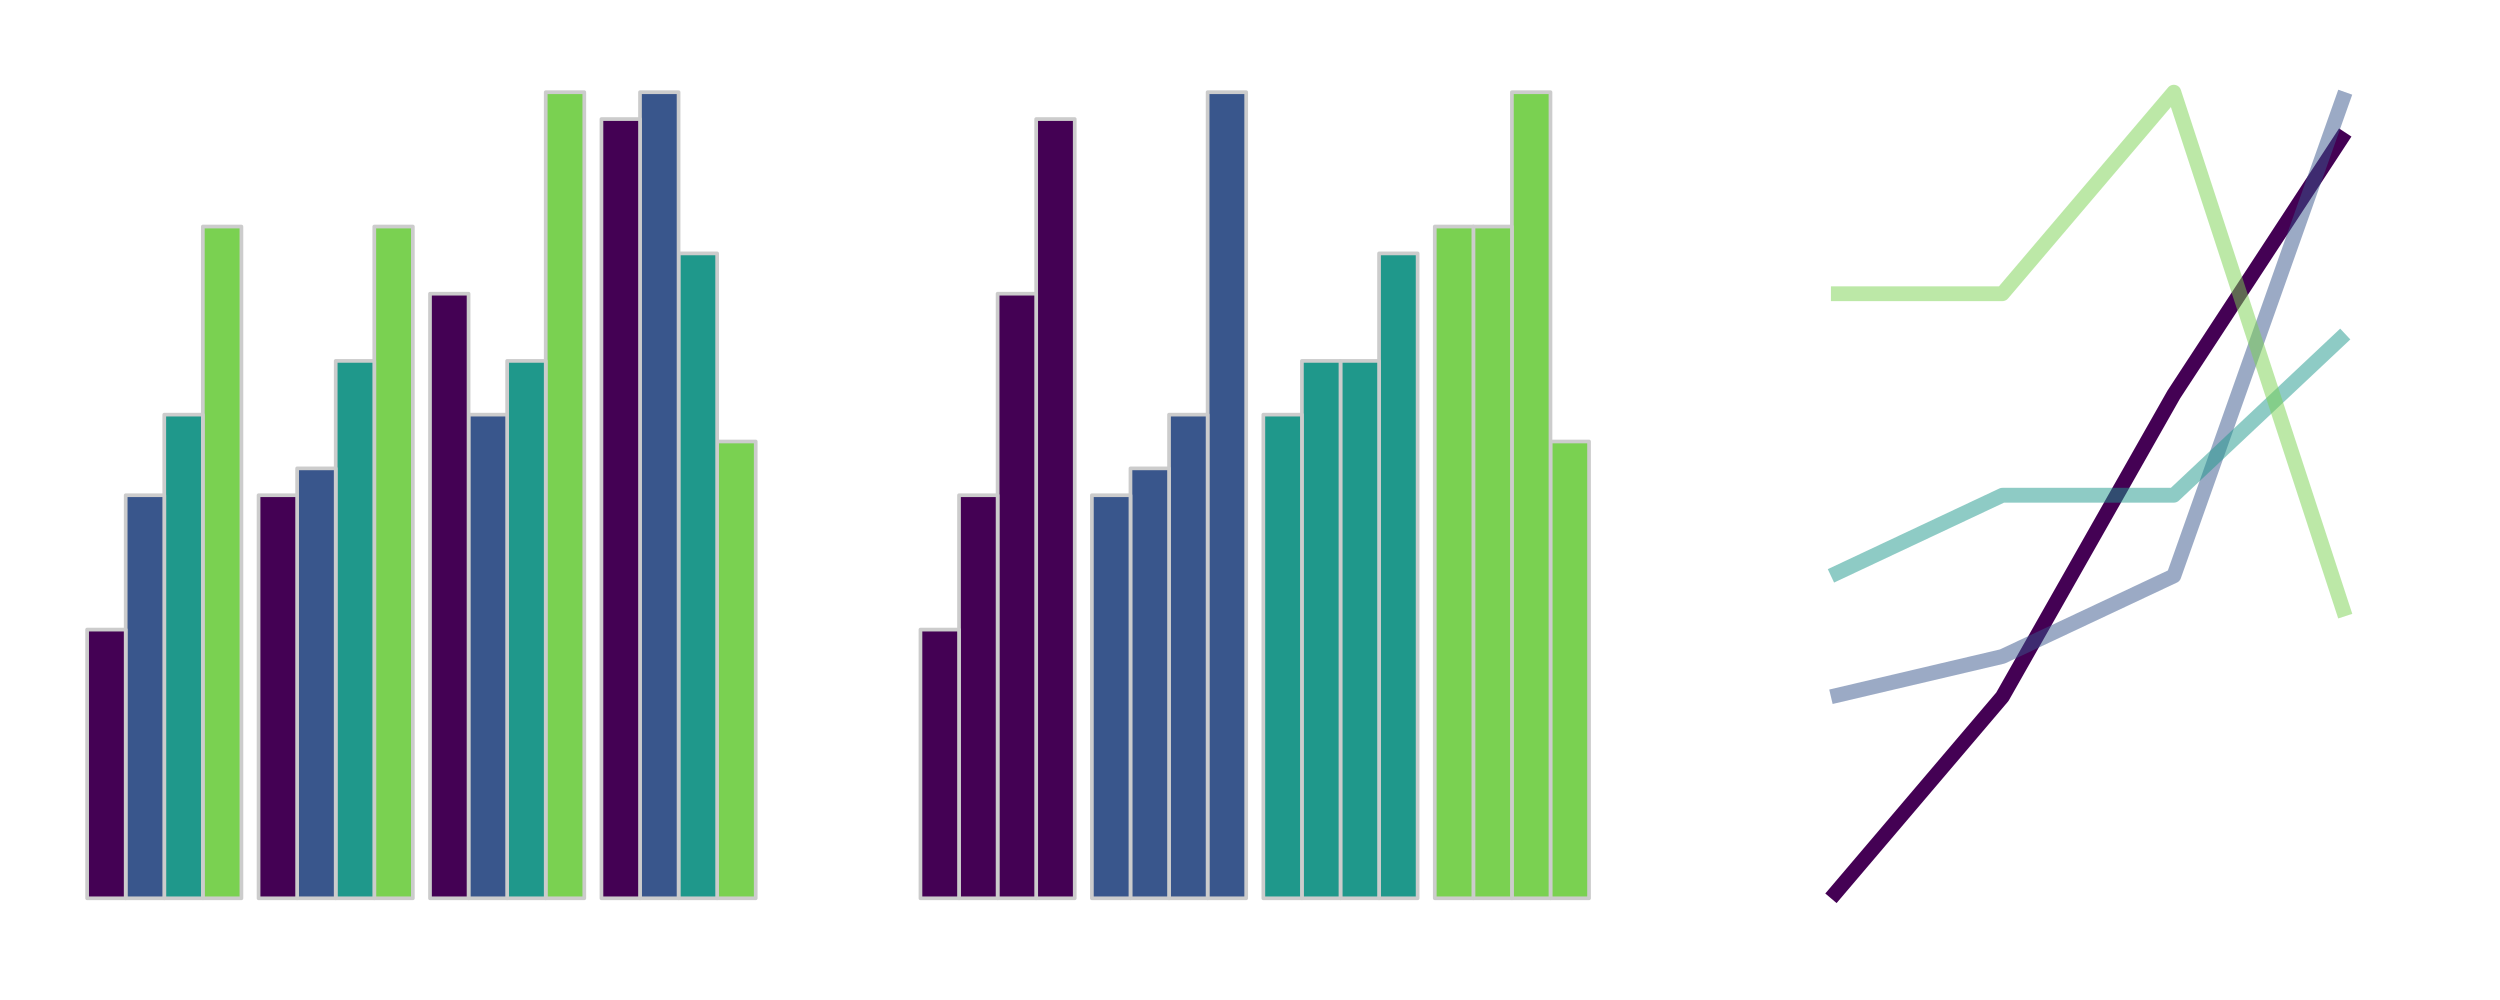
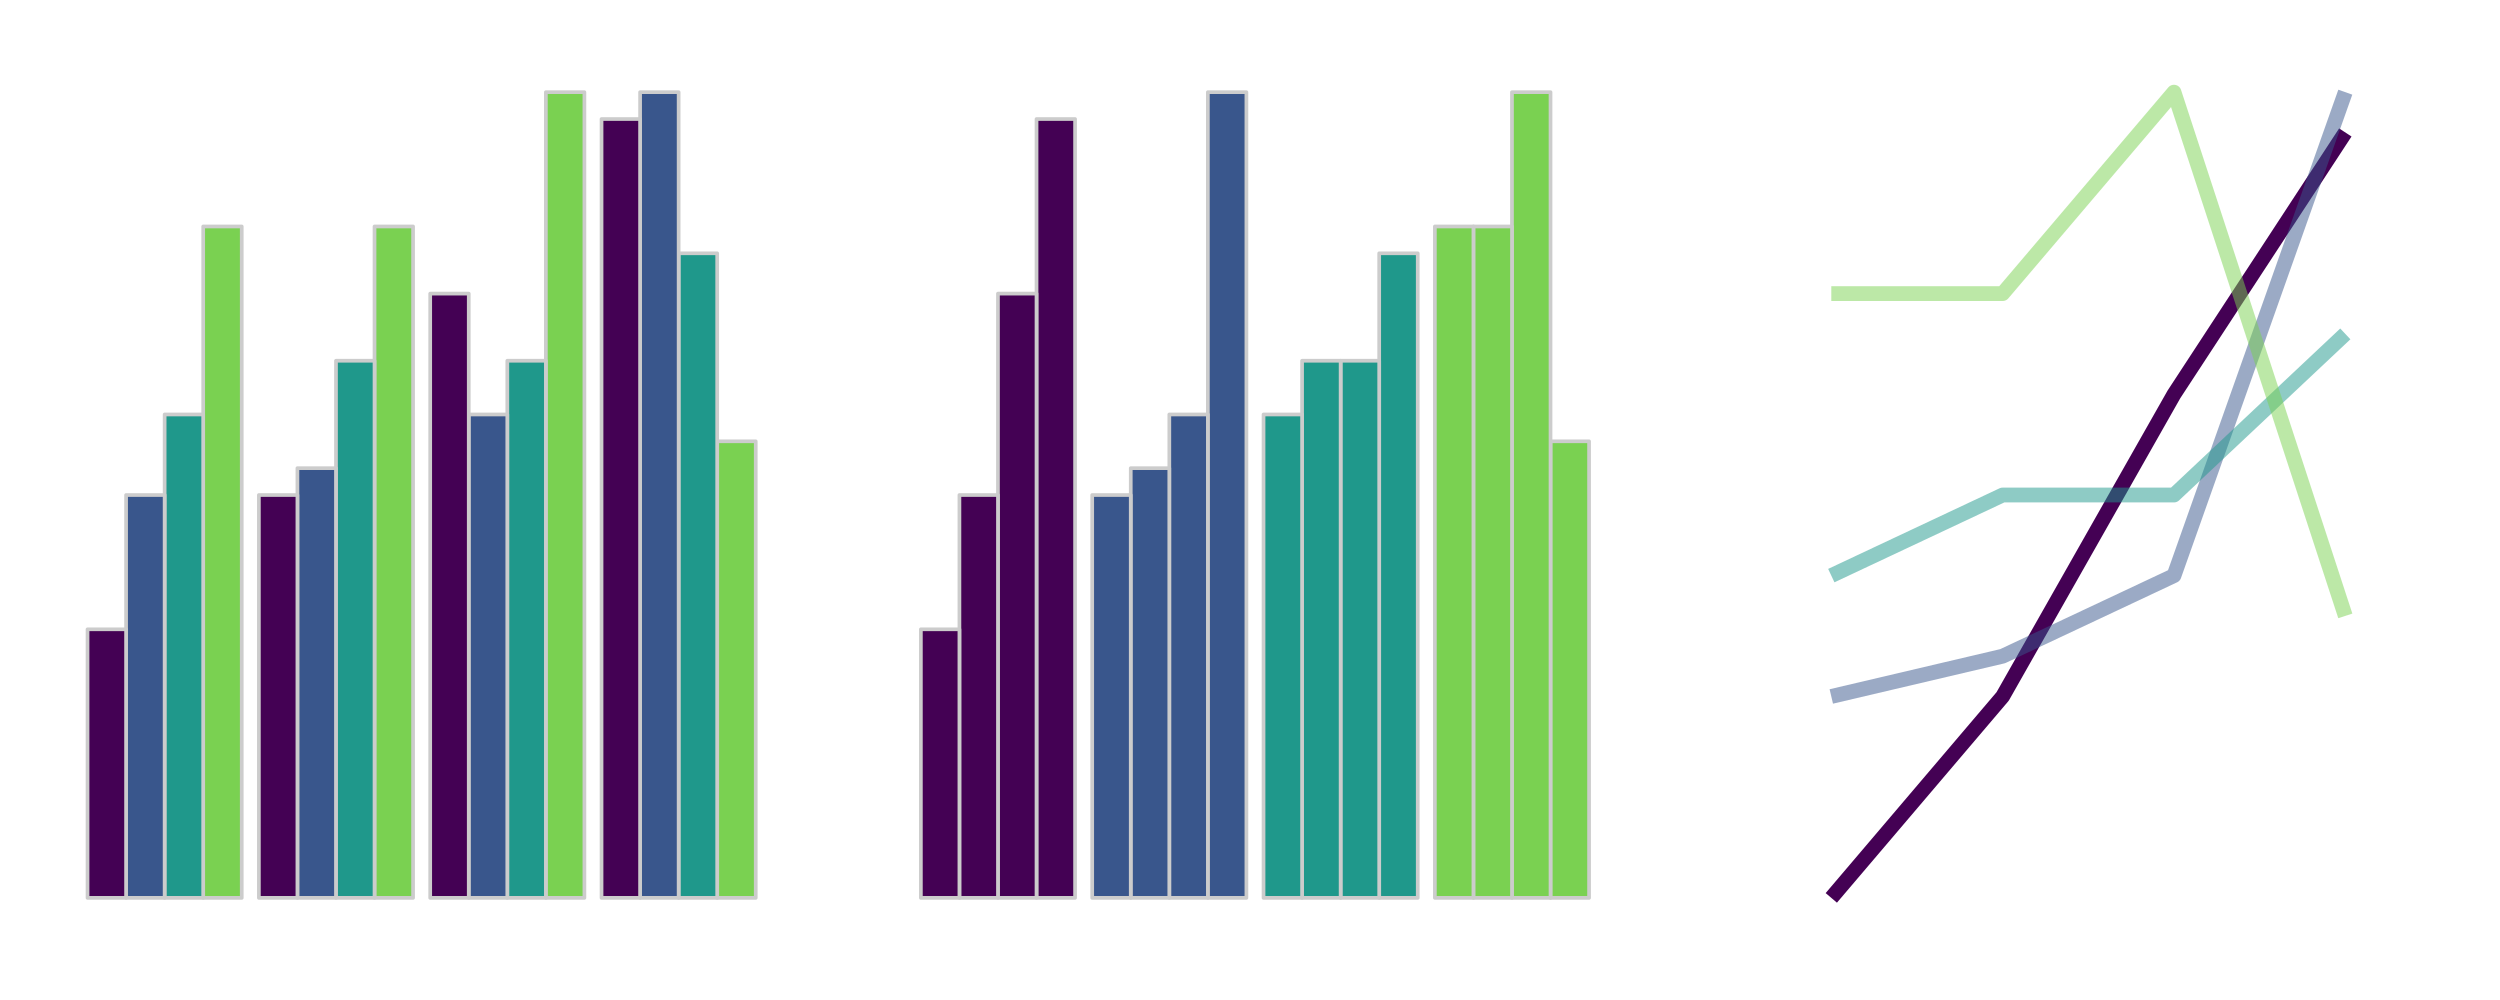
<svg xmlns="http://www.w3.org/2000/svg" width="720pt" height="288pt" viewBox="0 0 720 288" version="1.1">
-   <defs>
-     <clipPath id="clip1">
-       <path d="M 17.684 14.945 L 226.055 14.945 L 226.055 271.316 L 17.684 271.316 Z M 17.684 14.945 " />
-     </clipPath>
-     <clipPath id="clip2">
-       <path d="M 257.684 14.945 L 466.055 14.945 L 466.055 271.316 L 257.684 271.316 Z M 257.684 14.945 " />
-     </clipPath>
-     <clipPath id="clip3">
-       <path d="M 497.684 14.945 L 706.055 14.945 L 706.055 271.316 L 497.684 271.316 Z M 497.684 14.945 " />
-     </clipPath>
-   </defs>
-   <g id="surface29">
+   <g id="surface31">
    <rect x="0" y="0" width="720" height="288" style="fill:rgb(100%,100%,100%);fill-opacity:1;stroke:none;" />
-     <g clip-path="url(#clip1)" clip-rule="nonzero">
-       <path style="fill-rule:nonzero;fill:rgb(47.843%,81.961%,31.765%);fill-opacity:1;stroke-width:1.067;stroke-linecap:butt;stroke-linejoin:round;stroke:rgb(80%,80%,80%);stroke-opacity:1;stroke-miterlimit:10;" d="M 58.418 258.707 L 69.527 258.707 L 69.527 65.242 L 58.418 65.242 Z M 58.418 258.707 " />
-       <path style="fill-rule:nonzero;fill:rgb(12.157%,59.608%,54.51%);fill-opacity:1;stroke-width:1.067;stroke-linecap:butt;stroke-linejoin:round;stroke:rgb(80%,80%,80%);stroke-opacity:1;stroke-miterlimit:10;" d="M 47.309 258.707 L 58.418 258.707 L 58.418 119.414 L 47.309 119.414 Z M 47.309 258.707 " />
-       <path style="fill-rule:nonzero;fill:rgb(22.353%,33.725%,54.902%);fill-opacity:1;stroke-width:1.067;stroke-linecap:butt;stroke-linejoin:round;stroke:rgb(80%,80%,80%);stroke-opacity:1;stroke-miterlimit:10;" d="M 36.199 258.707 L 47.309 258.707 L 47.309 142.629 L 36.199 142.629 Z M 36.199 258.707 " />
-       <path style="fill-rule:nonzero;fill:rgb(26.667%,0.392%,32.941%);fill-opacity:1;stroke-width:1.067;stroke-linecap:butt;stroke-linejoin:round;stroke:rgb(80%,80%,80%);stroke-opacity:1;stroke-miterlimit:10;" d="M 25.09 258.707 L 36.199 258.707 L 36.199 181.32 L 25.09 181.32 Z M 25.09 258.707 " />
-       <path style="fill-rule:nonzero;fill:rgb(47.843%,81.961%,31.765%);fill-opacity:1;stroke-width:1.067;stroke-linecap:butt;stroke-linejoin:round;stroke:rgb(80%,80%,80%);stroke-opacity:1;stroke-miterlimit:10;" d="M 107.793 258.707 L 118.902 258.707 L 118.902 65.242 L 107.793 65.242 Z M 107.793 258.707 " />
-       <path style="fill-rule:nonzero;fill:rgb(12.157%,59.608%,54.51%);fill-opacity:1;stroke-width:1.067;stroke-linecap:butt;stroke-linejoin:round;stroke:rgb(80%,80%,80%);stroke-opacity:1;stroke-miterlimit:10;" d="M 96.684 258.707 L 107.793 258.707 L 107.793 103.938 L 96.684 103.938 Z M 96.684 258.707 " />
-       <path style="fill-rule:nonzero;fill:rgb(22.353%,33.725%,54.902%);fill-opacity:1;stroke-width:1.067;stroke-linecap:butt;stroke-linejoin:round;stroke:rgb(80%,80%,80%);stroke-opacity:1;stroke-miterlimit:10;" d="M 85.574 258.707 L 96.684 258.707 L 96.684 134.891 L 85.574 134.891 Z M 85.574 258.707 " />
-       <path style="fill-rule:nonzero;fill:rgb(26.667%,0.392%,32.941%);fill-opacity:1;stroke-width:1.067;stroke-linecap:butt;stroke-linejoin:round;stroke:rgb(80%,80%,80%);stroke-opacity:1;stroke-miterlimit:10;" d="M 74.465 258.707 L 85.574 258.707 L 85.574 142.629 L 74.465 142.629 Z M 74.465 258.707 " />
-       <path style="fill-rule:nonzero;fill:rgb(47.843%,81.961%,31.765%);fill-opacity:1;stroke-width:1.067;stroke-linecap:butt;stroke-linejoin:round;stroke:rgb(80%,80%,80%);stroke-opacity:1;stroke-miterlimit:10;" d="M 157.168 258.707 L 168.277 258.707 L 168.277 26.551 L 157.168 26.551 Z M 157.168 258.707 " />
-       <path style="fill-rule:nonzero;fill:rgb(12.157%,59.608%,54.51%);fill-opacity:1;stroke-width:1.067;stroke-linecap:butt;stroke-linejoin:round;stroke:rgb(80%,80%,80%);stroke-opacity:1;stroke-miterlimit:10;" d="M 146.059 258.707 L 157.168 258.707 L 157.168 103.938 L 146.059 103.938 Z M 146.059 258.707 " />
-       <path style="fill-rule:nonzero;fill:rgb(22.353%,33.725%,54.902%);fill-opacity:1;stroke-width:1.067;stroke-linecap:butt;stroke-linejoin:round;stroke:rgb(80%,80%,80%);stroke-opacity:1;stroke-miterlimit:10;" d="M 134.949 258.707 L 146.059 258.707 L 146.059 119.414 L 134.949 119.414 Z M 134.949 258.707 " />
-       <path style="fill-rule:nonzero;fill:rgb(26.667%,0.392%,32.941%);fill-opacity:1;stroke-width:1.067;stroke-linecap:butt;stroke-linejoin:round;stroke:rgb(80%,80%,80%);stroke-opacity:1;stroke-miterlimit:10;" d="M 123.84 258.707 L 134.949 258.707 L 134.949 84.59 L 123.84 84.59 Z M 123.84 258.707 " />
-       <path style="fill-rule:nonzero;fill:rgb(47.843%,81.961%,31.765%);fill-opacity:1;stroke-width:1.067;stroke-linecap:butt;stroke-linejoin:round;stroke:rgb(80%,80%,80%);stroke-opacity:1;stroke-miterlimit:10;" d="M 206.539 258.707 L 217.648 258.707 L 217.648 127.152 L 206.539 127.152 Z M 206.539 258.707 " />
-       <path style="fill-rule:nonzero;fill:rgb(12.157%,59.608%,54.51%);fill-opacity:1;stroke-width:1.067;stroke-linecap:butt;stroke-linejoin:round;stroke:rgb(80%,80%,80%);stroke-opacity:1;stroke-miterlimit:10;" d="M 195.43 258.707 L 206.539 258.707 L 206.539 72.98 L 195.43 72.98 Z M 195.43 258.707 " />
-       <path style="fill-rule:nonzero;fill:rgb(22.353%,33.725%,54.902%);fill-opacity:1;stroke-width:1.067;stroke-linecap:butt;stroke-linejoin:round;stroke:rgb(80%,80%,80%);stroke-opacity:1;stroke-miterlimit:10;" d="M 184.32 258.707 L 195.43 258.707 L 195.43 26.551 L 184.32 26.551 Z M 184.32 258.707 " />
-       <path style="fill-rule:nonzero;fill:rgb(26.667%,0.392%,32.941%);fill-opacity:1;stroke-width:1.067;stroke-linecap:butt;stroke-linejoin:round;stroke:rgb(80%,80%,80%);stroke-opacity:1;stroke-miterlimit:10;" d="M 173.215 258.707 L 184.324 258.707 L 184.324 34.289 L 173.215 34.289 Z M 173.215 258.707 " />
-     </g>
-     <g clip-path="url(#clip2)" clip-rule="nonzero">
-       <path style="fill-rule:nonzero;fill:rgb(26.667%,0.392%,32.941%);fill-opacity:1;stroke-width:1.067;stroke-linecap:butt;stroke-linejoin:round;stroke:rgb(80%,80%,80%);stroke-opacity:1;stroke-miterlimit:10;" d="M 298.418 258.707 L 309.527 258.707 L 309.527 34.289 L 298.418 34.289 Z M 298.418 258.707 " />
-       <path style="fill-rule:nonzero;fill:rgb(26.667%,0.392%,32.941%);fill-opacity:1;stroke-width:1.067;stroke-linecap:butt;stroke-linejoin:round;stroke:rgb(80%,80%,80%);stroke-opacity:1;stroke-miterlimit:10;" d="M 287.309 258.707 L 298.418 258.707 L 298.418 84.59 L 287.309 84.59 Z M 287.309 258.707 " />
-       <path style="fill-rule:nonzero;fill:rgb(26.667%,0.392%,32.941%);fill-opacity:1;stroke-width:1.067;stroke-linecap:butt;stroke-linejoin:round;stroke:rgb(80%,80%,80%);stroke-opacity:1;stroke-miterlimit:10;" d="M 276.199 258.707 L 287.309 258.707 L 287.309 142.629 L 276.199 142.629 Z M 276.199 258.707 " />
-       <path style="fill-rule:nonzero;fill:rgb(26.667%,0.392%,32.941%);fill-opacity:1;stroke-width:1.067;stroke-linecap:butt;stroke-linejoin:round;stroke:rgb(80%,80%,80%);stroke-opacity:1;stroke-miterlimit:10;" d="M 265.09 258.707 L 276.199 258.707 L 276.199 181.32 L 265.09 181.32 Z M 265.09 258.707 " />
-       <path style="fill-rule:nonzero;fill:rgb(22.353%,33.725%,54.902%);fill-opacity:1;stroke-width:1.067;stroke-linecap:butt;stroke-linejoin:round;stroke:rgb(80%,80%,80%);stroke-opacity:1;stroke-miterlimit:10;" d="M 347.793 258.707 L 358.902 258.707 L 358.902 26.551 L 347.793 26.551 Z M 347.793 258.707 " />
-       <path style="fill-rule:nonzero;fill:rgb(22.353%,33.725%,54.902%);fill-opacity:1;stroke-width:1.067;stroke-linecap:butt;stroke-linejoin:round;stroke:rgb(80%,80%,80%);stroke-opacity:1;stroke-miterlimit:10;" d="M 336.684 258.707 L 347.793 258.707 L 347.793 119.414 L 336.684 119.414 Z M 336.684 258.707 " />
-       <path style="fill-rule:nonzero;fill:rgb(22.353%,33.725%,54.902%);fill-opacity:1;stroke-width:1.067;stroke-linecap:butt;stroke-linejoin:round;stroke:rgb(80%,80%,80%);stroke-opacity:1;stroke-miterlimit:10;" d="M 325.574 258.707 L 336.684 258.707 L 336.684 134.891 L 325.574 134.891 Z M 325.574 258.707 " />
-       <path style="fill-rule:nonzero;fill:rgb(22.353%,33.725%,54.902%);fill-opacity:1;stroke-width:1.067;stroke-linecap:butt;stroke-linejoin:round;stroke:rgb(80%,80%,80%);stroke-opacity:1;stroke-miterlimit:10;" d="M 314.465 258.707 L 325.574 258.707 L 325.574 142.629 L 314.465 142.629 Z M 314.465 258.707 " />
-       <path style="fill-rule:nonzero;fill:rgb(12.157%,59.608%,54.51%);fill-opacity:1;stroke-width:1.067;stroke-linecap:butt;stroke-linejoin:round;stroke:rgb(80%,80%,80%);stroke-opacity:1;stroke-miterlimit:10;" d="M 397.168 258.707 L 408.277 258.707 L 408.277 72.98 L 397.168 72.98 Z M 397.168 258.707 " />
-       <path style="fill-rule:nonzero;fill:rgb(12.157%,59.608%,54.51%);fill-opacity:1;stroke-width:1.067;stroke-linecap:butt;stroke-linejoin:round;stroke:rgb(80%,80%,80%);stroke-opacity:1;stroke-miterlimit:10;" d="M 386.059 258.707 L 397.168 258.707 L 397.168 103.938 L 386.059 103.938 Z M 386.059 258.707 " />
-       <path style="fill-rule:nonzero;fill:rgb(12.157%,59.608%,54.51%);fill-opacity:1;stroke-width:1.067;stroke-linecap:butt;stroke-linejoin:round;stroke:rgb(80%,80%,80%);stroke-opacity:1;stroke-miterlimit:10;" d="M 374.949 258.707 L 386.059 258.707 L 386.059 103.938 L 374.949 103.938 Z M 374.949 258.707 " />
-       <path style="fill-rule:nonzero;fill:rgb(12.157%,59.608%,54.51%);fill-opacity:1;stroke-width:1.067;stroke-linecap:butt;stroke-linejoin:round;stroke:rgb(80%,80%,80%);stroke-opacity:1;stroke-miterlimit:10;" d="M 363.84 258.707 L 374.949 258.707 L 374.949 119.414 L 363.84 119.414 Z M 363.84 258.707 " />
-       <path style="fill-rule:nonzero;fill:rgb(47.843%,81.961%,31.765%);fill-opacity:1;stroke-width:1.067;stroke-linecap:butt;stroke-linejoin:round;stroke:rgb(80%,80%,80%);stroke-opacity:1;stroke-miterlimit:10;" d="M 446.539 258.707 L 457.648 258.707 L 457.648 127.152 L 446.539 127.152 Z M 446.539 258.707 " />
-       <path style="fill-rule:nonzero;fill:rgb(47.843%,81.961%,31.765%);fill-opacity:1;stroke-width:1.067;stroke-linecap:butt;stroke-linejoin:round;stroke:rgb(80%,80%,80%);stroke-opacity:1;stroke-miterlimit:10;" d="M 435.43 258.707 L 446.539 258.707 L 446.539 26.551 L 435.43 26.551 Z M 435.43 258.707 " />
-       <path style="fill-rule:nonzero;fill:rgb(47.843%,81.961%,31.765%);fill-opacity:1;stroke-width:1.067;stroke-linecap:butt;stroke-linejoin:round;stroke:rgb(80%,80%,80%);stroke-opacity:1;stroke-miterlimit:10;" d="M 424.32 258.707 L 435.43 258.707 L 435.43 65.242 L 424.32 65.242 Z M 424.32 258.707 " />
-       <path style="fill-rule:nonzero;fill:rgb(47.843%,81.961%,31.765%);fill-opacity:1;stroke-width:1.067;stroke-linecap:butt;stroke-linejoin:round;stroke:rgb(80%,80%,80%);stroke-opacity:1;stroke-miterlimit:10;" d="M 413.215 258.707 L 424.324 258.707 L 424.324 65.242 L 413.215 65.242 Z M 413.215 258.707 " />
-     </g>
-     <g clip-path="url(#clip3)" clip-rule="nonzero">
-       <path style="fill:none;stroke-width:4.268;stroke-linecap:butt;stroke-linejoin:round;stroke:rgb(26.667%,0.392%,32.941%);stroke-opacity:1;stroke-miterlimit:1;" d="M 527.309 258.707 L 576.684 200.668 L 626.059 113.609 L 675.43 38.16 " />
-       <path style="fill:none;stroke-width:4.268;stroke-linecap:butt;stroke-linejoin:round;stroke:rgb(22.353%,33.725%,54.902%);stroke-opacity:0.502;stroke-miterlimit:1;" d="M 527.309 200.668 L 576.684 189.062 L 626.059 165.848 L 675.43 26.551 " />
-       <path style="fill:none;stroke-width:4.268;stroke-linecap:butt;stroke-linejoin:round;stroke:rgb(12.157%,59.608%,54.51%);stroke-opacity:0.502;stroke-miterlimit:1;" d="M 527.309 165.848 L 576.684 142.629 L 626.059 142.629 L 675.43 96.199 " />
-       <path style="fill:none;stroke-width:4.268;stroke-linecap:butt;stroke-linejoin:round;stroke:rgb(47.843%,81.961%,31.765%);stroke-opacity:0.502;stroke-miterlimit:1;" d="M 527.309 84.59 L 576.684 84.59 L 626.059 26.551 L 675.43 177.453 " />
-     </g>
+     <path style="fill-rule:nonzero;fill:rgb(47.843%,81.961%,31.765%);fill-opacity:1;stroke-width:1.067;stroke-linecap:butt;stroke-linejoin:round;stroke:rgb(80%,80%,80%);stroke-opacity:1;stroke-miterlimit:10;" d="M 58.52 258.59 L 69.621 258.59 L 69.621 65.219 L 58.52 65.219 Z M 58.52 258.59 " />
+     <path style="fill-rule:nonzero;fill:rgb(12.157%,59.608%,54.51%);fill-opacity:1;stroke-width:1.067;stroke-linecap:butt;stroke-linejoin:round;stroke:rgb(80%,80%,80%);stroke-opacity:1;stroke-miterlimit:10;" d="M 47.414 258.59 L 58.516 258.59 L 58.516 119.363 L 47.414 119.363 Z M 47.414 258.59 " />
+     <path style="fill-rule:nonzero;fill:rgb(22.353%,33.725%,54.902%);fill-opacity:1;stroke-width:1.067;stroke-linecap:butt;stroke-linejoin:round;stroke:rgb(80%,80%,80%);stroke-opacity:1;stroke-miterlimit:10;" d="M 36.312 258.59 L 47.414 258.59 L 47.414 142.566 L 36.312 142.566 Z M 36.312 258.59 " />
+     <path style="fill-rule:nonzero;fill:rgb(26.667%,0.392%,32.941%);fill-opacity:1;stroke-width:1.067;stroke-linecap:butt;stroke-linejoin:round;stroke:rgb(80%,80%,80%);stroke-opacity:1;stroke-miterlimit:10;" d="M 25.211 258.59 L 36.312 258.59 L 36.312 181.242 L 25.211 181.242 Z M 25.211 258.59 " />
+     <path style="fill-rule:nonzero;fill:rgb(47.843%,81.961%,31.765%);fill-opacity:1;stroke-width:1.067;stroke-linecap:butt;stroke-linejoin:round;stroke:rgb(80%,80%,80%);stroke-opacity:1;stroke-miterlimit:10;" d="M 107.863 258.59 L 118.965 258.59 L 118.965 65.219 L 107.863 65.219 Z M 107.863 258.59 " />
+     <path style="fill-rule:nonzero;fill:rgb(12.157%,59.608%,54.51%);fill-opacity:1;stroke-width:1.067;stroke-linecap:butt;stroke-linejoin:round;stroke:rgb(80%,80%,80%);stroke-opacity:1;stroke-miterlimit:10;" d="M 96.762 258.59 L 107.863 258.59 L 107.863 103.895 L 96.762 103.895 Z M 96.762 258.59 " />
+     <path style="fill-rule:nonzero;fill:rgb(22.353%,33.725%,54.902%);fill-opacity:1;stroke-width:1.067;stroke-linecap:butt;stroke-linejoin:round;stroke:rgb(80%,80%,80%);stroke-opacity:1;stroke-miterlimit:10;" d="M 85.656 258.59 L 96.758 258.59 L 96.758 134.832 L 85.656 134.832 Z M 85.656 258.59 " />
+     <path style="fill-rule:nonzero;fill:rgb(26.667%,0.392%,32.941%);fill-opacity:1;stroke-width:1.067;stroke-linecap:butt;stroke-linejoin:round;stroke:rgb(80%,80%,80%);stroke-opacity:1;stroke-miterlimit:10;" d="M 74.555 258.59 L 85.656 258.59 L 85.656 142.566 L 74.555 142.566 Z M 74.555 258.59 " />
+     <path style="fill-rule:nonzero;fill:rgb(47.843%,81.961%,31.765%);fill-opacity:1;stroke-width:1.067;stroke-linecap:butt;stroke-linejoin:round;stroke:rgb(80%,80%,80%);stroke-opacity:1;stroke-miterlimit:10;" d="M 157.207 258.59 L 168.309 258.59 L 168.309 26.547 L 157.207 26.547 Z M 157.207 258.59 " />
+     <path style="fill-rule:nonzero;fill:rgb(12.157%,59.608%,54.51%);fill-opacity:1;stroke-width:1.067;stroke-linecap:butt;stroke-linejoin:round;stroke:rgb(80%,80%,80%);stroke-opacity:1;stroke-miterlimit:10;" d="M 146.105 258.59 L 157.207 258.59 L 157.207 103.895 L 146.105 103.895 Z M 146.105 258.59 " />
+     <path style="fill-rule:nonzero;fill:rgb(22.353%,33.725%,54.902%);fill-opacity:1;stroke-width:1.067;stroke-linecap:butt;stroke-linejoin:round;stroke:rgb(80%,80%,80%);stroke-opacity:1;stroke-miterlimit:10;" d="M 135 258.59 L 146.102 258.59 L 146.102 119.363 L 135 119.363 Z M 135 258.59 " />
+     <path style="fill-rule:nonzero;fill:rgb(26.667%,0.392%,32.941%);fill-opacity:1;stroke-width:1.067;stroke-linecap:butt;stroke-linejoin:round;stroke:rgb(80%,80%,80%);stroke-opacity:1;stroke-miterlimit:10;" d="M 123.898 258.59 L 135 258.59 L 135 84.559 L 123.898 84.559 Z M 123.898 258.59 " />
+     <path style="fill-rule:nonzero;fill:rgb(47.843%,81.961%,31.765%);fill-opacity:1;stroke-width:1.067;stroke-linecap:butt;stroke-linejoin:round;stroke:rgb(80%,80%,80%);stroke-opacity:1;stroke-miterlimit:10;" d="M 206.551 258.59 L 217.652 258.59 L 217.652 127.098 L 206.551 127.098 Z M 206.551 258.59 " />
+     <path style="fill-rule:nonzero;fill:rgb(12.157%,59.608%,54.51%);fill-opacity:1;stroke-width:1.067;stroke-linecap:butt;stroke-linejoin:round;stroke:rgb(80%,80%,80%);stroke-opacity:1;stroke-miterlimit:10;" d="M 195.449 258.59 L 206.551 258.59 L 206.551 72.953 L 195.449 72.953 Z M 195.449 258.59 " />
+     <path style="fill-rule:nonzero;fill:rgb(22.353%,33.725%,54.902%);fill-opacity:1;stroke-width:1.067;stroke-linecap:butt;stroke-linejoin:round;stroke:rgb(80%,80%,80%);stroke-opacity:1;stroke-miterlimit:10;" d="M 184.348 258.59 L 195.449 258.59 L 195.449 26.547 L 184.348 26.547 Z M 184.348 258.59 " />
+     <path style="fill-rule:nonzero;fill:rgb(26.667%,0.392%,32.941%);fill-opacity:1;stroke-width:1.067;stroke-linecap:butt;stroke-linejoin:round;stroke:rgb(80%,80%,80%);stroke-opacity:1;stroke-miterlimit:10;" d="M 173.242 258.59 L 184.344 258.59 L 184.344 34.281 L 173.242 34.281 Z M 173.242 258.59 " />
+     <path style="fill-rule:nonzero;fill:rgb(26.667%,0.392%,32.941%);fill-opacity:1;stroke-width:1.067;stroke-linecap:butt;stroke-linejoin:round;stroke:rgb(80%,80%,80%);stroke-opacity:1;stroke-miterlimit:10;" d="M 298.52 258.59 L 309.621 258.59 L 309.621 34.281 L 298.52 34.281 Z M 298.52 258.59 " />
+     <path style="fill-rule:nonzero;fill:rgb(26.667%,0.392%,32.941%);fill-opacity:1;stroke-width:1.067;stroke-linecap:butt;stroke-linejoin:round;stroke:rgb(80%,80%,80%);stroke-opacity:1;stroke-miterlimit:10;" d="M 287.414 258.59 L 298.516 258.59 L 298.516 84.559 L 287.414 84.559 Z M 287.414 258.59 " />
+     <path style="fill-rule:nonzero;fill:rgb(26.667%,0.392%,32.941%);fill-opacity:1;stroke-width:1.067;stroke-linecap:butt;stroke-linejoin:round;stroke:rgb(80%,80%,80%);stroke-opacity:1;stroke-miterlimit:10;" d="M 276.312 258.59 L 287.414 258.59 L 287.414 142.566 L 276.312 142.566 Z M 276.312 258.59 " />
+     <path style="fill-rule:nonzero;fill:rgb(26.667%,0.392%,32.941%);fill-opacity:1;stroke-width:1.067;stroke-linecap:butt;stroke-linejoin:round;stroke:rgb(80%,80%,80%);stroke-opacity:1;stroke-miterlimit:10;" d="M 265.211 258.59 L 276.312 258.59 L 276.312 181.242 L 265.211 181.242 Z M 265.211 258.59 " />
+     <path style="fill-rule:nonzero;fill:rgb(22.353%,33.725%,54.902%);fill-opacity:1;stroke-width:1.067;stroke-linecap:butt;stroke-linejoin:round;stroke:rgb(80%,80%,80%);stroke-opacity:1;stroke-miterlimit:10;" d="M 347.863 258.59 L 358.965 258.59 L 358.965 26.547 L 347.863 26.547 Z M 347.863 258.59 " />
+     <path style="fill-rule:nonzero;fill:rgb(22.353%,33.725%,54.902%);fill-opacity:1;stroke-width:1.067;stroke-linecap:butt;stroke-linejoin:round;stroke:rgb(80%,80%,80%);stroke-opacity:1;stroke-miterlimit:10;" d="M 336.762 258.59 L 347.863 258.59 L 347.863 119.363 L 336.762 119.363 Z M 336.762 258.59 " />
+     <path style="fill-rule:nonzero;fill:rgb(22.353%,33.725%,54.902%);fill-opacity:1;stroke-width:1.067;stroke-linecap:butt;stroke-linejoin:round;stroke:rgb(80%,80%,80%);stroke-opacity:1;stroke-miterlimit:10;" d="M 325.656 258.59 L 336.758 258.59 L 336.758 134.832 L 325.656 134.832 Z M 325.656 258.59 " />
+     <path style="fill-rule:nonzero;fill:rgb(22.353%,33.725%,54.902%);fill-opacity:1;stroke-width:1.067;stroke-linecap:butt;stroke-linejoin:round;stroke:rgb(80%,80%,80%);stroke-opacity:1;stroke-miterlimit:10;" d="M 314.555 258.59 L 325.656 258.59 L 325.656 142.566 L 314.555 142.566 Z M 314.555 258.59 " />
+     <path style="fill-rule:nonzero;fill:rgb(12.157%,59.608%,54.51%);fill-opacity:1;stroke-width:1.067;stroke-linecap:butt;stroke-linejoin:round;stroke:rgb(80%,80%,80%);stroke-opacity:1;stroke-miterlimit:10;" d="M 397.207 258.59 L 408.309 258.59 L 408.309 72.953 L 397.207 72.953 Z M 397.207 258.59 " />
+     <path style="fill-rule:nonzero;fill:rgb(12.157%,59.608%,54.51%);fill-opacity:1;stroke-width:1.067;stroke-linecap:butt;stroke-linejoin:round;stroke:rgb(80%,80%,80%);stroke-opacity:1;stroke-miterlimit:10;" d="M 386.105 258.59 L 397.207 258.59 L 397.207 103.895 L 386.105 103.895 Z M 386.105 258.59 " />
+     <path style="fill-rule:nonzero;fill:rgb(12.157%,59.608%,54.51%);fill-opacity:1;stroke-width:1.067;stroke-linecap:butt;stroke-linejoin:round;stroke:rgb(80%,80%,80%);stroke-opacity:1;stroke-miterlimit:10;" d="M 375 258.59 L 386.102 258.59 L 386.102 103.895 L 375 103.895 Z M 375 258.59 " />
+     <path style="fill-rule:nonzero;fill:rgb(12.157%,59.608%,54.51%);fill-opacity:1;stroke-width:1.067;stroke-linecap:butt;stroke-linejoin:round;stroke:rgb(80%,80%,80%);stroke-opacity:1;stroke-miterlimit:10;" d="M 363.898 258.59 L 375 258.59 L 375 119.363 L 363.898 119.363 Z M 363.898 258.59 " />
+     <path style="fill-rule:nonzero;fill:rgb(47.843%,81.961%,31.765%);fill-opacity:1;stroke-width:1.067;stroke-linecap:butt;stroke-linejoin:round;stroke:rgb(80%,80%,80%);stroke-opacity:1;stroke-miterlimit:10;" d="M 446.551 258.59 L 457.652 258.59 L 457.652 127.098 L 446.551 127.098 Z M 446.551 258.59 " />
+     <path style="fill-rule:nonzero;fill:rgb(47.843%,81.961%,31.765%);fill-opacity:1;stroke-width:1.067;stroke-linecap:butt;stroke-linejoin:round;stroke:rgb(80%,80%,80%);stroke-opacity:1;stroke-miterlimit:10;" d="M 435.449 258.59 L 446.551 258.59 L 446.551 26.547 L 435.449 26.547 Z M 435.449 258.59 " />
+     <path style="fill-rule:nonzero;fill:rgb(47.843%,81.961%,31.765%);fill-opacity:1;stroke-width:1.067;stroke-linecap:butt;stroke-linejoin:round;stroke:rgb(80%,80%,80%);stroke-opacity:1;stroke-miterlimit:10;" d="M 424.348 258.59 L 435.449 258.59 L 435.449 65.219 L 424.348 65.219 Z M 424.348 258.59 " />
+     <path style="fill-rule:nonzero;fill:rgb(47.843%,81.961%,31.765%);fill-opacity:1;stroke-width:1.067;stroke-linecap:butt;stroke-linejoin:round;stroke:rgb(80%,80%,80%);stroke-opacity:1;stroke-miterlimit:10;" d="M 413.242 258.59 L 424.344 258.59 L 424.344 65.219 L 413.242 65.219 Z M 413.242 258.59 " />
+     <path style="fill:none;stroke-width:4.268;stroke-linecap:butt;stroke-linejoin:round;stroke:rgb(26.667%,0.392%,32.941%);stroke-opacity:1;stroke-miterlimit:1;" d="M 527.414 258.59 L 576.762 200.578 L 626.105 113.562 L 675.449 38.148 " />
+     <path style="fill:none;stroke-width:4.268;stroke-linecap:butt;stroke-linejoin:round;stroke:rgb(22.353%,33.725%,54.902%);stroke-opacity:0.502;stroke-miterlimit:1;" d="M 527.414 200.578 L 576.762 188.977 L 626.105 165.773 L 675.449 26.547 " />
+     <path style="fill:none;stroke-width:4.268;stroke-linecap:butt;stroke-linejoin:round;stroke:rgb(12.157%,59.608%,54.51%);stroke-opacity:0.502;stroke-miterlimit:1;" d="M 527.414 165.773 L 576.762 142.566 L 626.105 142.566 L 675.449 96.16 " />
+     <path style="fill:none;stroke-width:4.268;stroke-linecap:butt;stroke-linejoin:round;stroke:rgb(47.843%,81.961%,31.765%);stroke-opacity:0.502;stroke-miterlimit:1;" d="M 527.414 84.559 L 576.762 84.559 L 626.105 26.547 L 675.449 177.375 " />
  </g>
</svg>
